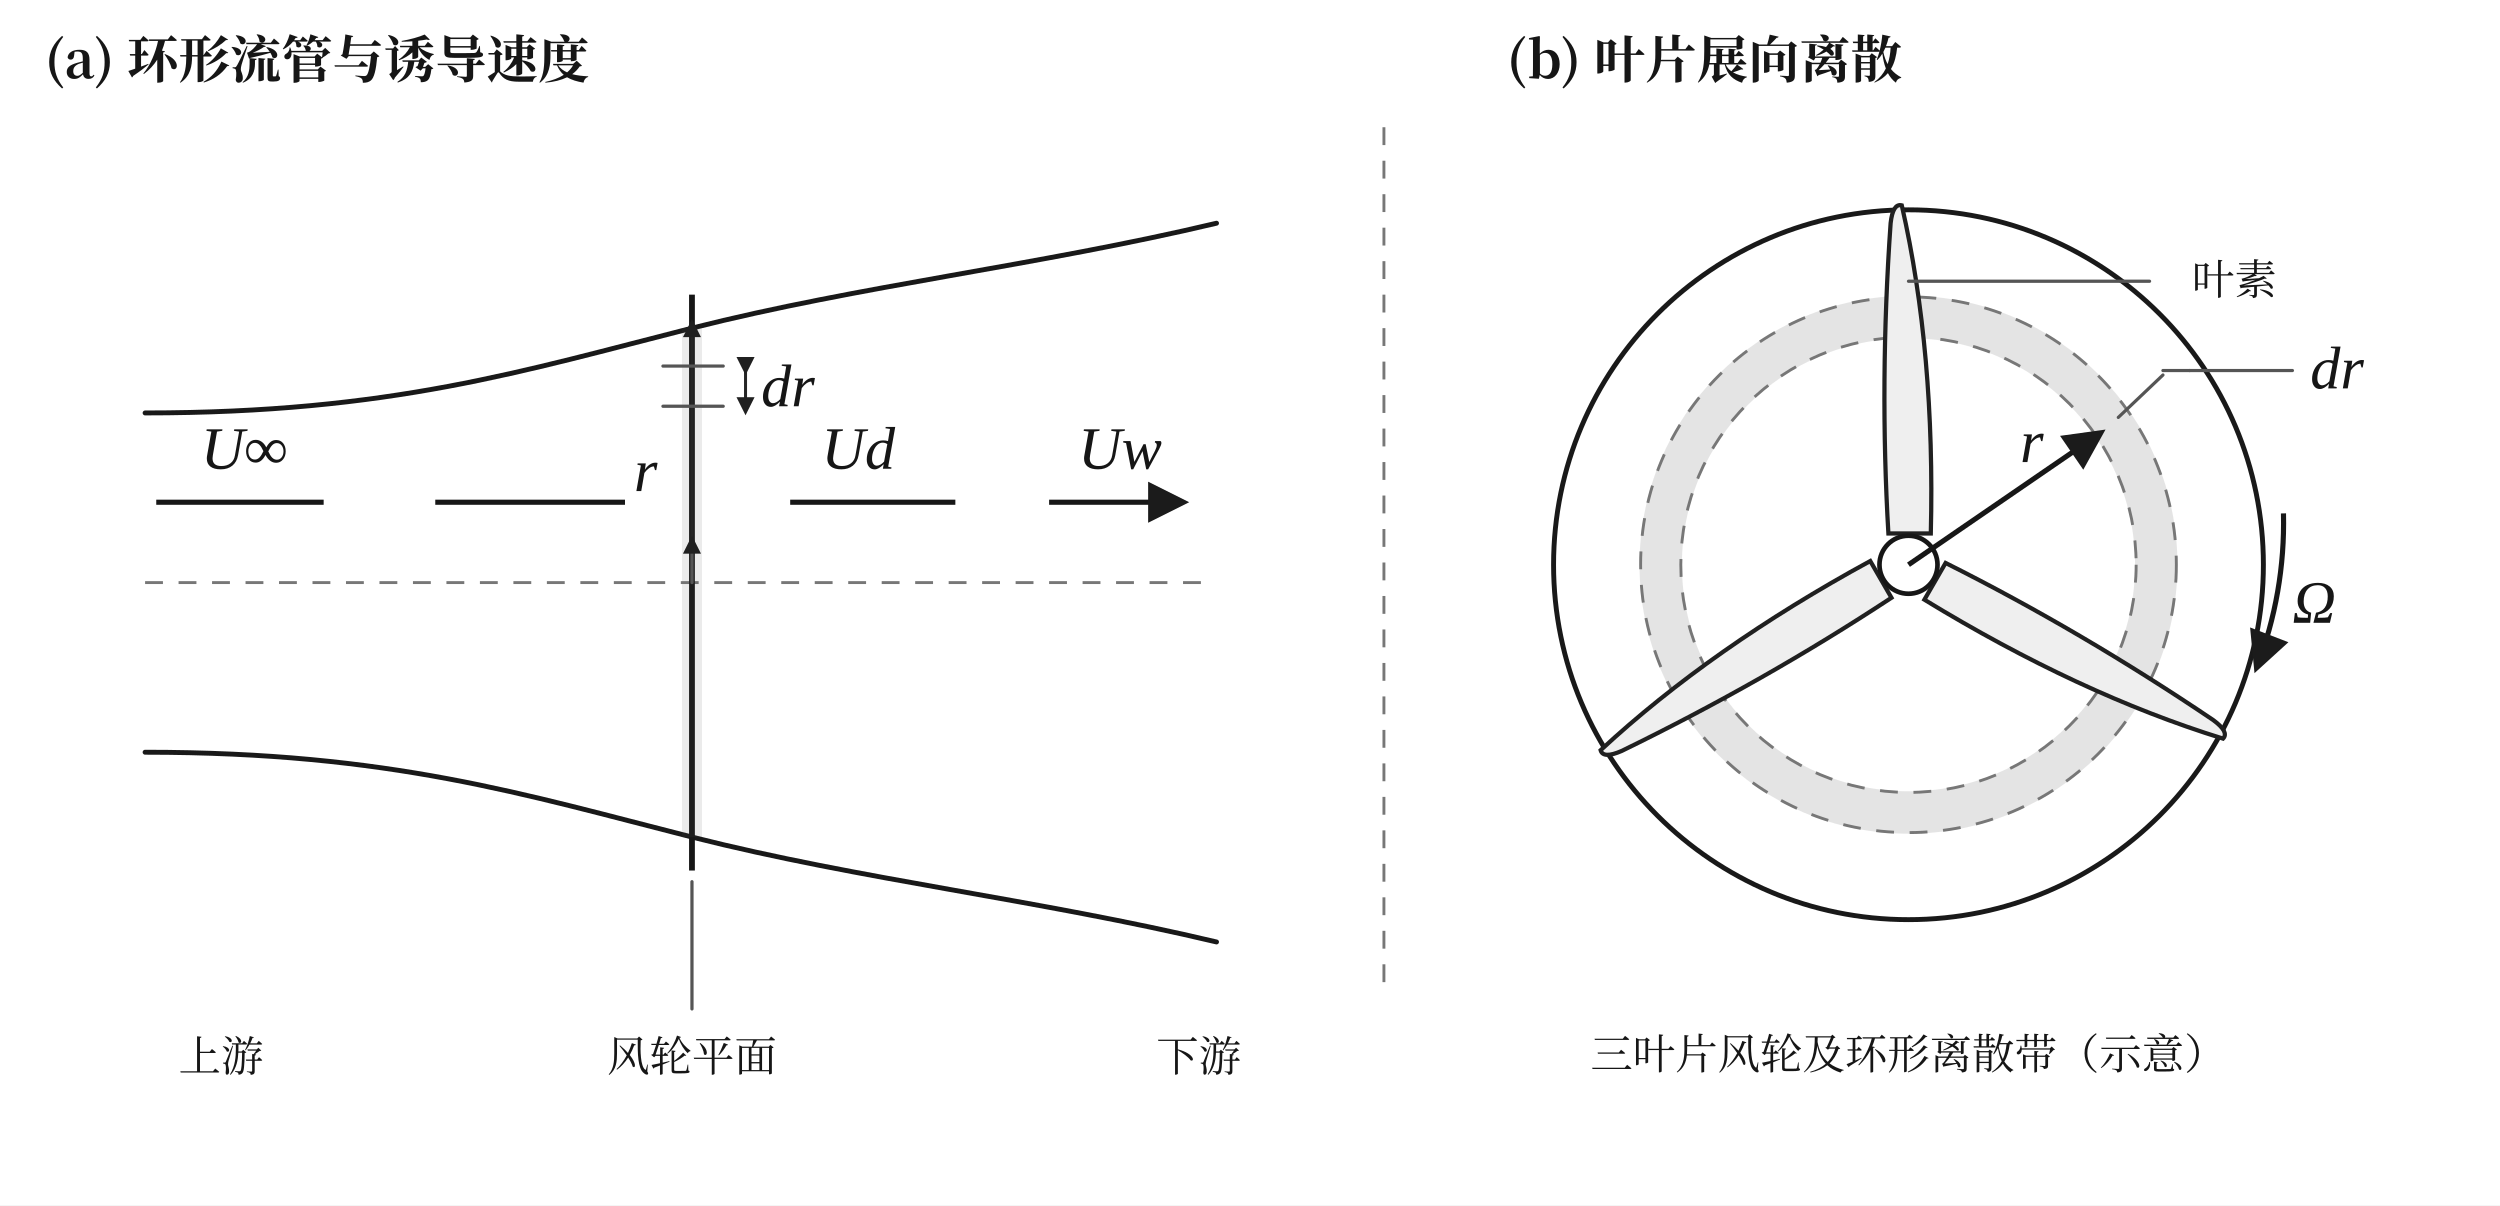
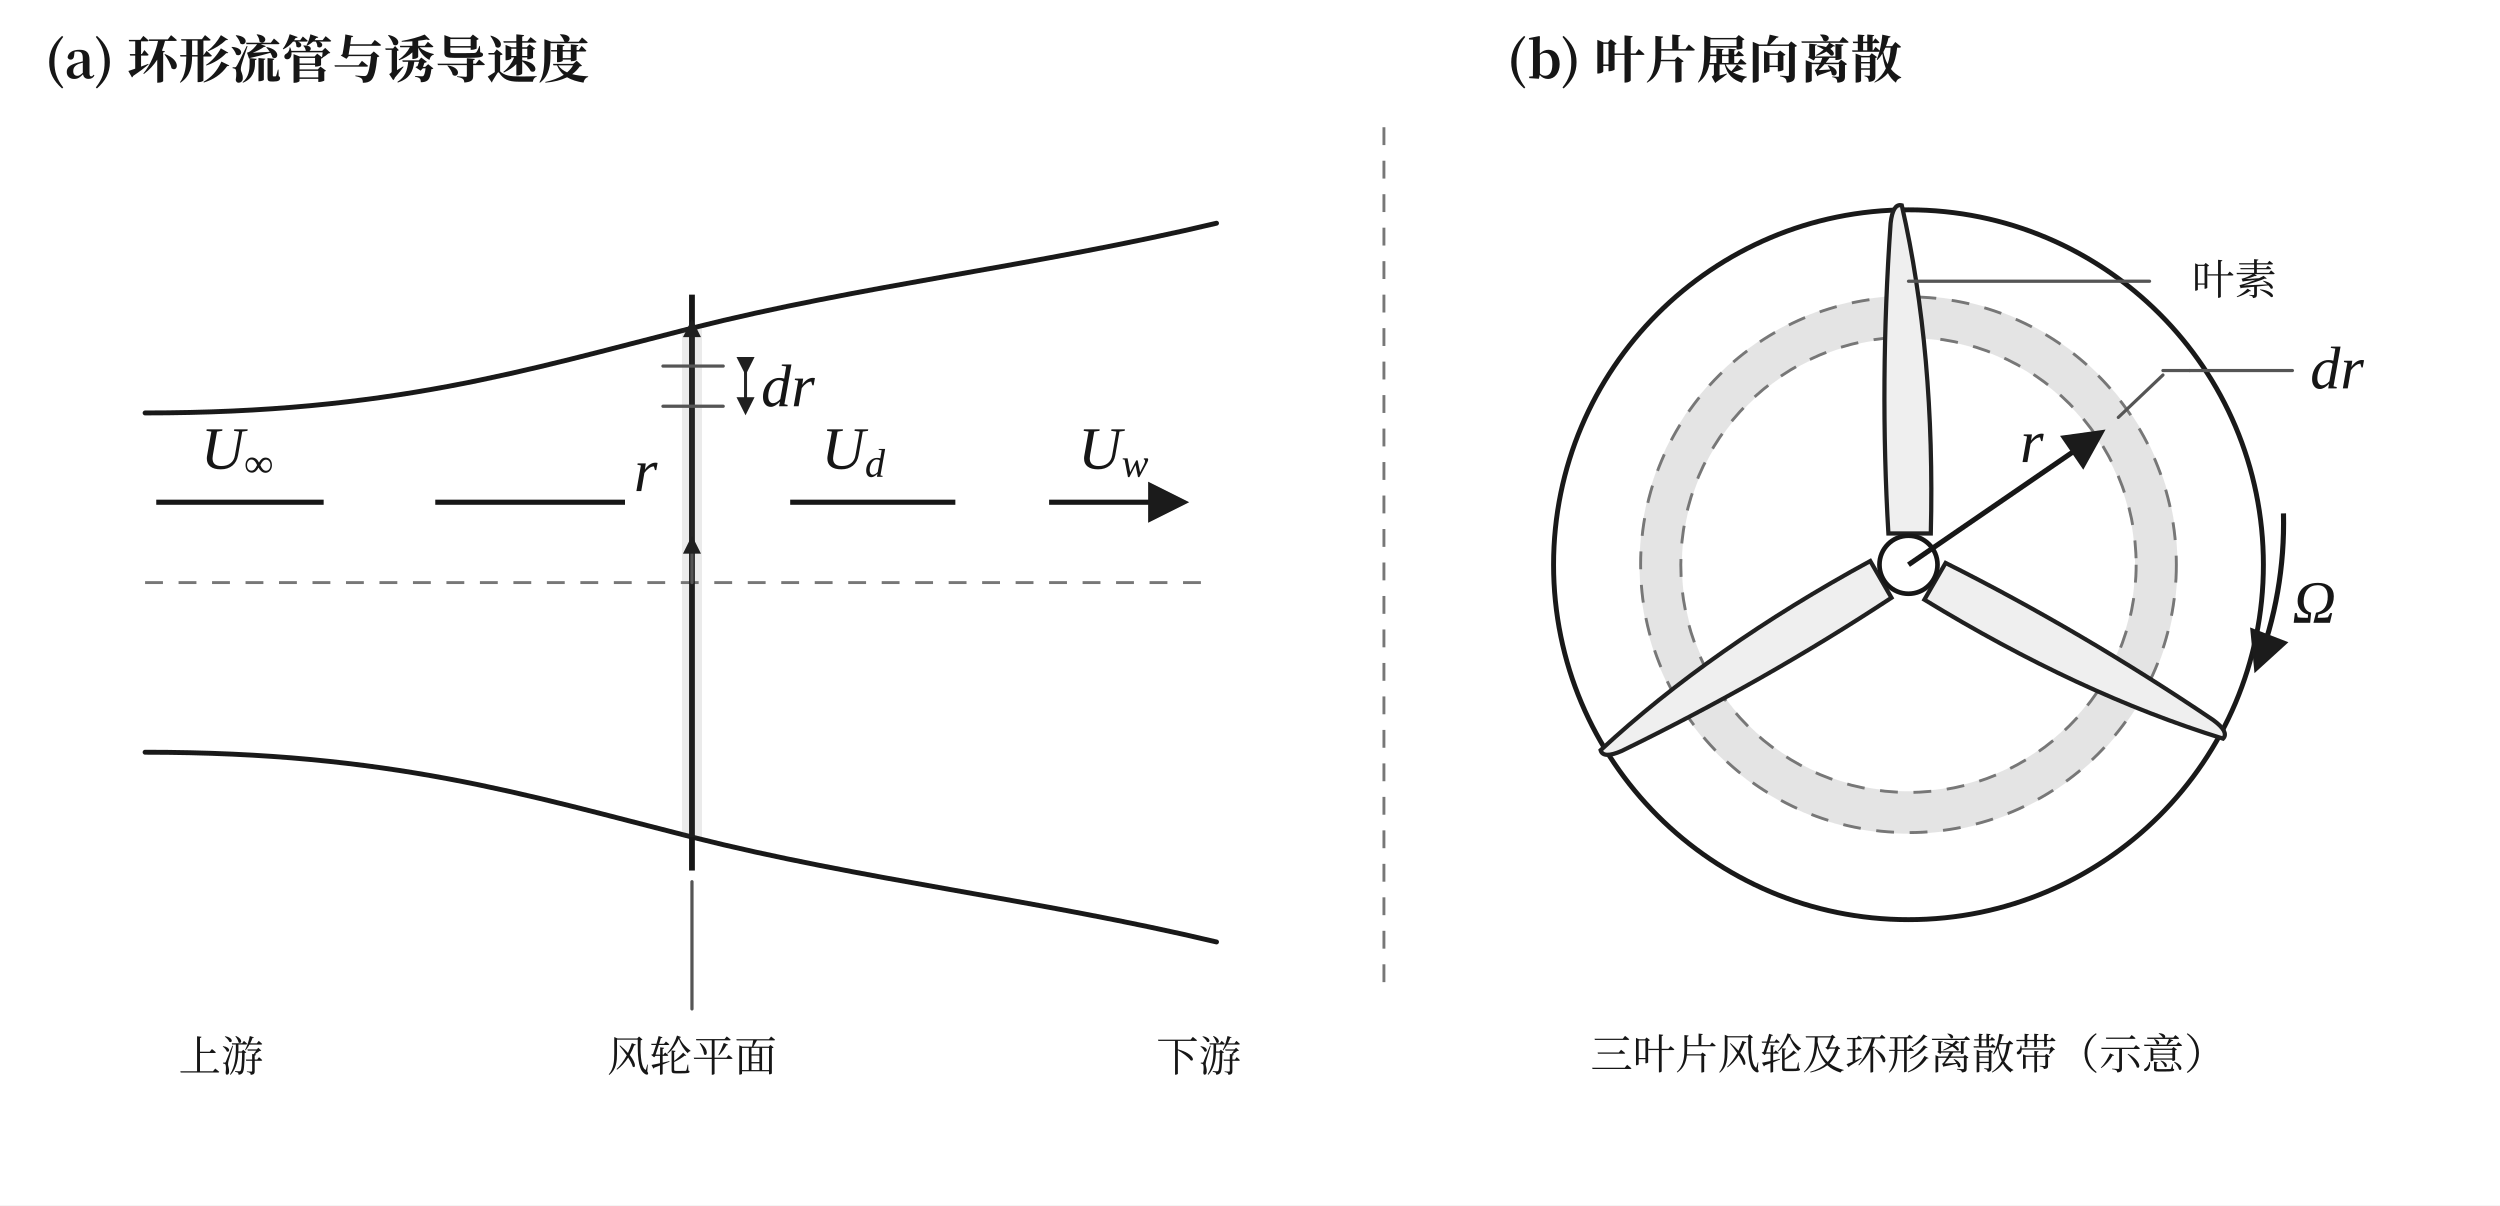
<svg xmlns="http://www.w3.org/2000/svg" width="1120" height="540" viewBox="0 0 1120 540">
  <defs>
    <marker id="arrow" markerWidth="8" markerHeight="8" refX="6.8" refY="4" orient="auto" markerUnits="strokeWidth">
      <path d="M0 0L8 4L0 8z" fill="#1b1b1b" />
    </marker>
    <marker id="smallarrow" markerWidth="6" markerHeight="6" refX="3" refY="3" orient="auto" markerUnits="strokeWidth">
      <path d="M0 0L6 3L0 6z" fill="#202020" />
    </marker>
  </defs>
  <style>
text {font-family:"Noto Serif CJK SC","Songti SC","SimSun",serif;fill:#161616;font-size:22px}
.math{font-family:"Liberation Serif","Times New Roman",serif;font-size:27px;font-style:italic}
.small{font-size:19px}.part{font-family:"Noto Serif CJK SC",serif;font-size:23px;font-weight:600}
.line{fill:none;stroke:#191919;stroke-width:2.2;stroke-linecap:round;stroke-linejoin:round}
.thin{fill:none;stroke:#555;stroke-width:1.45;stroke-linecap:round;stroke-linejoin:round}
.guide{fill:none;stroke:#777;stroke-width:1.3;stroke-dasharray:8 7}
.arrow{fill:none;stroke:#171717;stroke-width:2.3;marker-end:url(#arrow)}
.vel{fill:none;stroke:#3d3d3d;stroke-width:2.5;marker-end:url(#arrow)}
.force{fill:none;stroke:#171717;stroke-width:2.6;marker-end:url(#arrow)}
.pale{fill:#efefef;stroke:#202020;stroke-width:1.9}
.dim{fill:none;stroke:#252525;stroke-width:1.35;marker-start:url(#smallarrow);marker-end:url(#smallarrow)}
</style>
  <rect width="1120" height="540" fill="white" />
  <text x="20" y="35" class="part">(a) 环形流管与诱导速度</text>
  <text x="675" y="35" class="part">(b) 叶片展向离散</text>
  <path d="M620 57V445" class="guide" />
  <path d="M65 185 C175 185 235 166 310 147 S465 119 545 100" class="line" />
  <path d="M65 337 C175 337 235 356 310 375 S465 403 545 422" class="line" />
  <path d="M65 261H545" class="guide" />
  <path d="M310 132V390" stroke="#161616" stroke-width="2.6" />
  <path d="M310 147V375" stroke="#555" stroke-width="9" opacity=".12" />
  <path d="M310 244V261" class="thin" />
  <path d="M310 244V147" class="dim" />
  <path d="M297 164H324" class="thin" />
  <path d="M297 182H324" class="thin" />
  <path d="M334 164V182" class="dim" />
  <text x="341" y="182" class="math">dr</text>
  <text x="284" y="220" class="math">r</text>
  <path d="M70 225H145 M195 225H280 M354 225H428 M470 225H530" class="arrow" />
-   <text x="90" y="210" class="math">U∞</text>
-   <text x="368" y="210" class="math">Ud</text>
-   <text x="483" y="210" class="math">Uw</text>
+   <text x="90" y="210" class="math">U<tspan baseline-shift="sub" font-size="18">∞</tspan>
+   </text>
+   <text x="368" y="210" class="math">U<tspan baseline-shift="sub" font-size="18">d</tspan>
+   </text>
+   <text x="483" y="210" class="math">U<tspan baseline-shift="sub" font-size="18">w</tspan>
+   </text>
  <path d="M310 395V452" class="thin" />
  <text x="310" y="480" text-anchor="middle" class="small">风轮平面</text>
  <text x="80" y="480" class="small">上游</text>
  <text x="518" y="480" class="small">下游</text>
  <circle cx="855" cy="253" r="159" class="line" />
  <circle cx="855" cy="253" r="111" stroke="#a6a6a6" stroke-width="19" fill="none" opacity=".30" />
  <circle cx="855" cy="253" r="102" class="guide" />
  <circle cx="855" cy="253" r="120" class="guide" />
  <g class="pale">
    <path d="M846 239 Q842 171 847 100 Q848 91 852 92 Q867 158 865 239Z" />
    <path d="M846 239 Q842 171 847 100 Q848 91 852 92 Q867 158 865 239Z" transform="rotate(120 855 253)" />
    <path d="M846 239 Q842 171 847 100 Q848 91 852 92 Q867 158 865 239Z" transform="rotate(240 855 253)" />
  </g>
  <circle cx="855" cy="253" r="13" fill="white" stroke="#161616" stroke-width="2.1" />
  <path d="M855 253L941 194" class="arrow" />
  <text x="905" y="207" class="math">r</text>
  <path d="M981 166H1027" class="thin" />
  <path d="M969 166H981" class="thin" />
  <path d="M969 168L949 187" class="thin" />
  <text x="1035" y="174" class="math">dr</text>
  <path d="M855 126L963 126" class="thin" />
  <text x="982" y="132" class="small">叶素</text>
  <path d="M1023 230 A180 180 0 0 1 1011 299" class="arrow" />
  <text x="1027" y="279" class="math">Ω</text>
  <text x="855" y="479" class="small" text-anchor="middle">三叶片风轮及环形离散带（示意）</text>
</svg>
